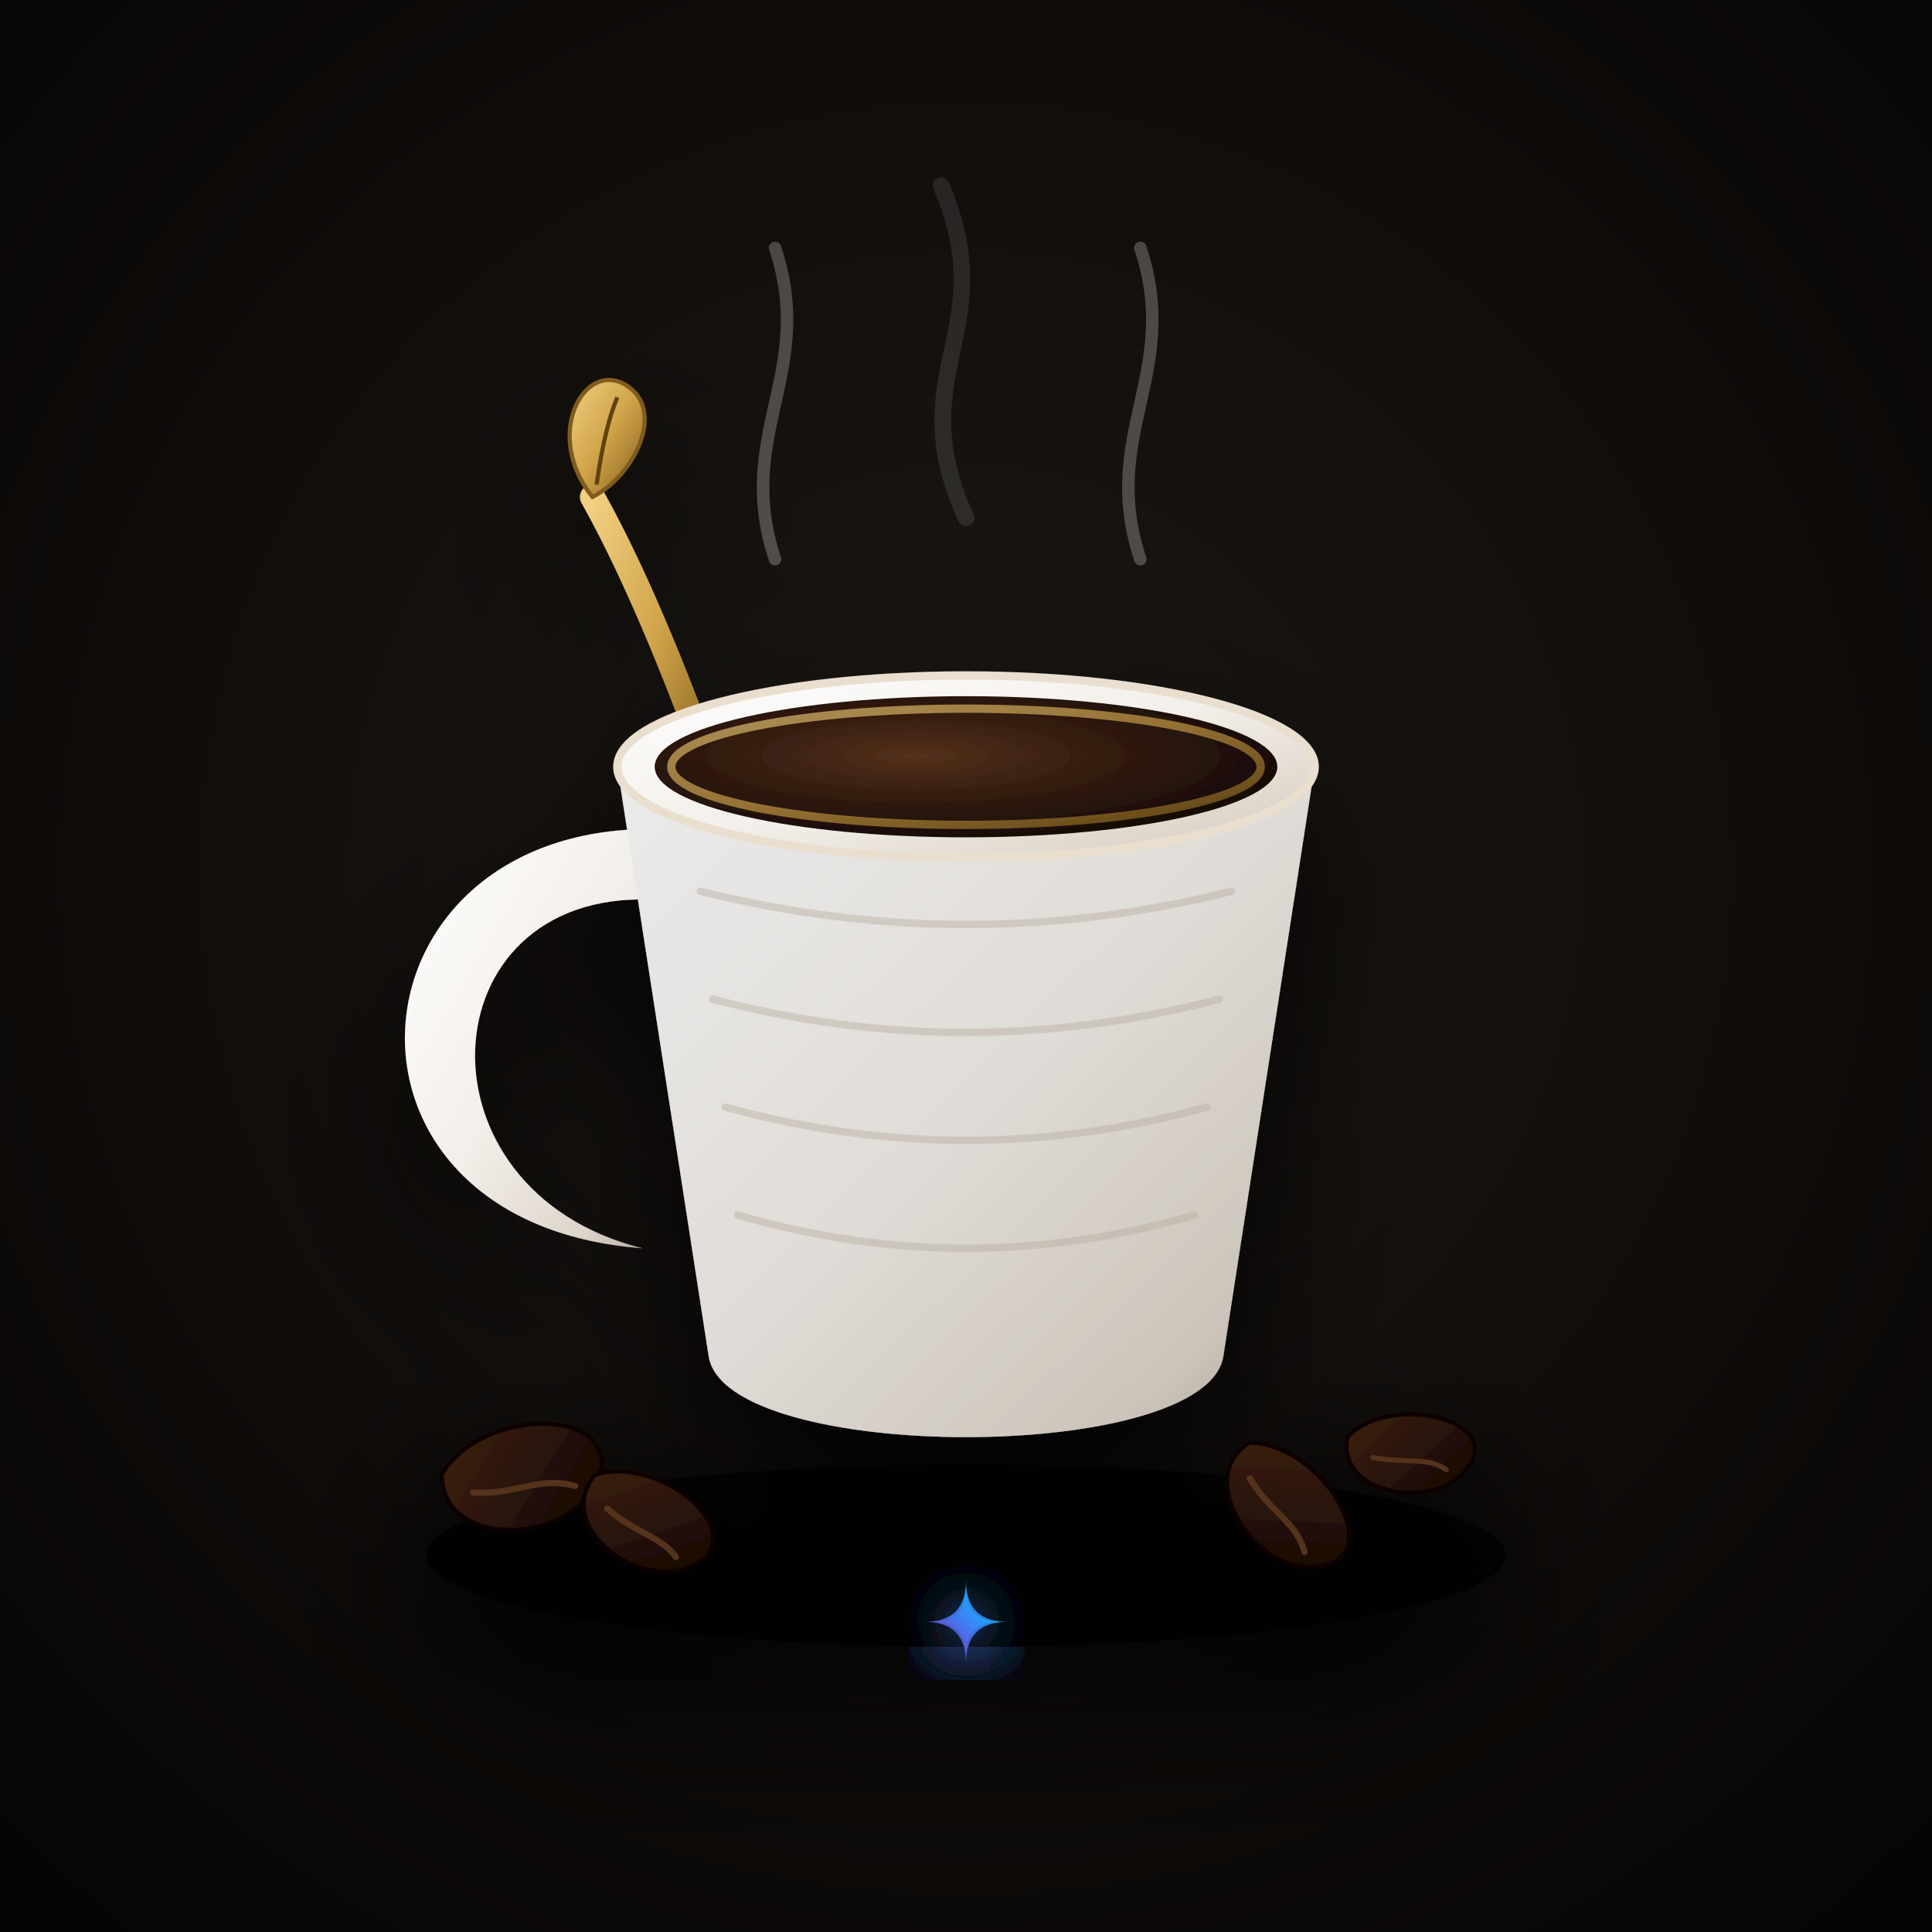
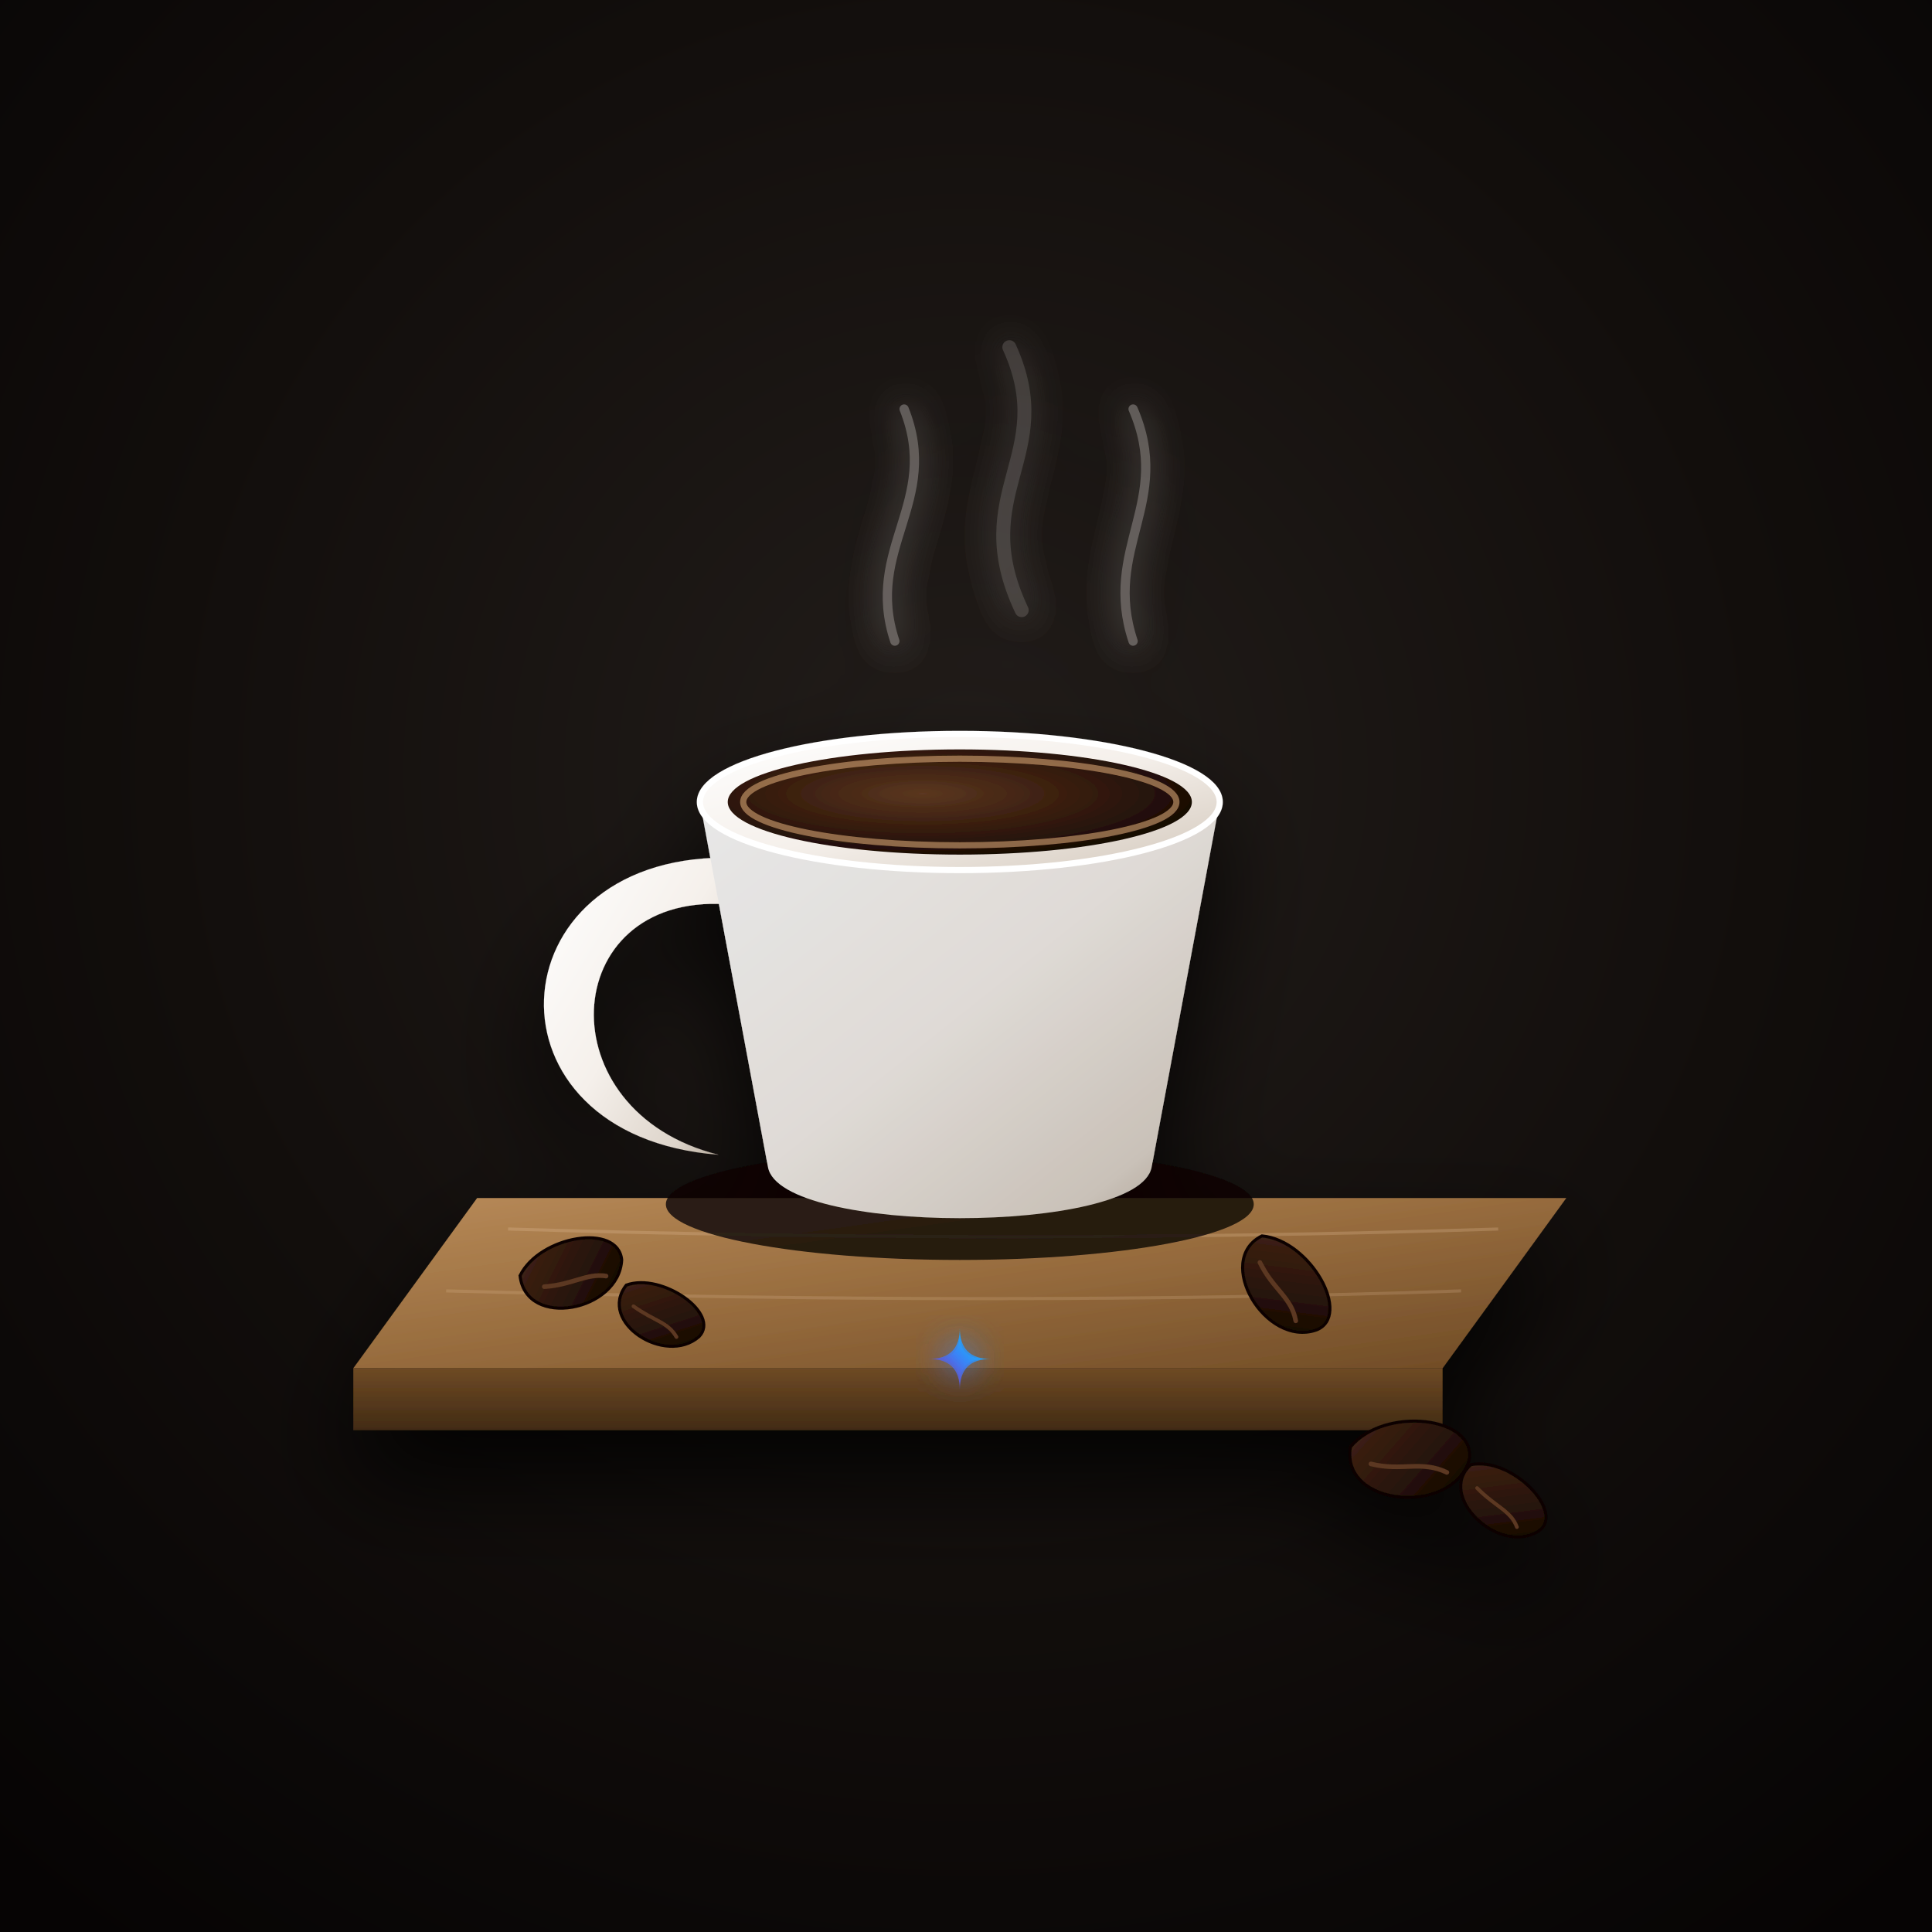
<svg xmlns="http://www.w3.org/2000/svg" viewBox="0 0 512 512">
  <defs>
-     <radialGradient id="warmBg" cx="50%" cy="45%" r="75%">
-       <stop offset="0%" stop-color="#1C1815" />
-       <stop offset="60%" stop-color="#0F0C0A" />
-       <stop offset="100%" stop-color="#050403" />
+     <radialGradient id="moodyBg" cx="50%" cy="40%" r="75%">
+       <stop offset="0%" stop-color="#221D1A" />
+       <stop offset="55%" stop-color="#120E0C" />
+       <stop offset="100%" stop-color="#060404" />
    </radialGradient>
-     <linearGradient id="naturalCeramic" x1="0%" y1="0%" x2="100%" y2="100%">
+     <linearGradient id="woodSurface" x1="0%" y1="0%" x2="100%" y2="100%">
+       <stop offset="0%" stop-color="#B88A58" />
+       <stop offset="50%" stop-color="#966B3D" />
+       <stop offset="100%" stop-color="#6E4A25" />
+     </linearGradient>
+     <linearGradient id="woodEdge" x1="0%" y1="0%" x2="0%" y2="100%">
+       <stop offset="0%" stop-color="#6E4A25" />
+       <stop offset="100%" stop-color="#422B14" />
+     </linearGradient>
+     <linearGradient id="ceramicBody" x1="0%" y1="0%" x2="100%" y2="100%">
      <stop offset="0%" stop-color="#FFFFFF" />
-       <stop offset="50%" stop-color="#F3EFEA" />
-       <stop offset="85%" stop-color="#DDD5CA" />
-       <stop offset="100%" stop-color="#B8AEA0" />
+       <stop offset="50%" stop-color="#F5F0EB" />
+       <stop offset="85%" stop-color="#DDD4CA" />
+       <stop offset="100%" stop-color="#B3A798" />
    </linearGradient>
-     <radialGradient id="espressoSurface" cx="42%" cy="42%" r="65%">
-       <stop offset="0%" stop-color="#54311C" />
-       <stop offset="50%" stop-color="#311A0E" />
-       <stop offset="85%" stop-color="#1C0E07" />
-       <stop offset="100%" stop-color="#0D0603" />
+     <radialGradient id="espressoLiquid" cx="42%" cy="42%" r="65%">
+       <stop offset="0%" stop-color="#5B3720" />
+       <stop offset="50%" stop-color="#381D0E" />
+       <stop offset="85%" stop-color="#1F0E06" />
+       <stop offset="100%" stop-color="#0C0502" />
    </radialGradient>
-     <linearGradient id="warmGold" x1="0%" y1="0%" x2="100%" y2="100%">
-       <stop offset="0%" stop-color="#F2D082" />
-       <stop offset="50%" stop-color="#CFA349" />
-       <stop offset="100%" stop-color="#805C1B" />
-     </linearGradient>
-     <linearGradient id="beanGradient" x1="0%" y1="0%" x2="100%" y2="100%">
-       <stop offset="0%" stop-color="#3D2012" />
-       <stop offset="60%" stop-color="#241108" />
-       <stop offset="100%" stop-color="#120703" />
+     <linearGradient id="beanGrad" x1="0%" y1="0%" x2="100%" y2="100%">
+       <stop offset="0%" stop-color="#402315" />
+       <stop offset="60%" stop-color="#261208" />
+       <stop offset="100%" stop-color="#100602" />
    </linearGradient>
    <linearGradient id="upscaleGlow" x1="0%" y1="100%" x2="100%" y2="0%">
      <stop offset="0%" stop-color="#8E24AA" />
      <stop offset="50%" stop-color="#3B82F6" />
      <stop offset="100%" stop-color="#00D2FF" />
    </linearGradient>
    <filter id="naturalShadow" x="-20%" y="-20%" width="140%" height="140%">
-       <feDropShadow dx="0" dy="18" stdDeviation="18" flood-color="#000000" flood-opacity="0.85" />
+       <feDropShadow dx="0" dy="16" stdDeviation="16" flood-color="#000000" flood-opacity="0.85" />
    </filter>
-     <filter id="softGlow" x="-20%" y="-20%" width="140%" height="140%">
-       <feGaussianBlur stdDeviation="6" result="blur" />
+     <filter id="softSteamGlow" x="-20%" y="-20%" width="140%" height="140%">
+       <feGaussianBlur stdDeviation="5" result="blur" />
      <feComposite in="SourceGraphic" in2="blur" operator="over" />
    </filter>
  </defs>
-   <rect width="512" height="512" fill="url(#warmBg)" />
-   <g transform="translate(256 256) scale(1.1) translate(-256 -238)">
+   <rect width="512" height="512" fill="url(#moodyBg)" />
+   <g transform="translate(256 256) scale(0.82) translate(-238 -245)">
    <g transform="translate(0, 10)" filter="url(#naturalShadow)">
-       <g stroke="#F3EFEA" stroke-linecap="round" fill="none" opacity="0.25">
-         <path d="M 210 130 C 200 100 220 85 210 55" stroke-width="3" />
-         <path d="M 256 120 C 240 85 265 75 250 40" stroke-width="4" opacity="0.4" />
-         <path d="M 298 130 C 288 100 308 85 298 55" stroke-width="3" />
+       <g stroke="#F5F0EB" stroke-linecap="round" fill="none" opacity="0.32" filter="url(#softSteamGlow)">
+         <path d="M 215 130 C 205 100 230 85 218 55" stroke-width="3" />
+         <path d="M 256 120 C 238 82 268 70 252 35" stroke-width="4.5" opacity="0.5" />
+         <path d="M 292 130 C 282 100 305 85 292 55" stroke-width="3" />
      </g>
-       <ellipse cx="256" cy="370" rx="130" ry="22" fill="#000000" opacity="0.8" />
-       <g filter="url(#naturalShadow)">
-         <g transform="translate(148, 352) rotate(-25)">
-           <path d="M -16 -9 C -24 9 10 21 20 5 C 26 -8 -2 -19 -16 -9 Z" fill="url(#beanGradient)" stroke="#0D0603" stroke-width="1" />
-           <path d="M -11 -2 C -2 3 5 1 12 7" fill="none" stroke="#54311C" stroke-width="1.5" stroke-linecap="round" />
+       <g>
+         <polygon points="80,310 432,310 392,365 40,365" fill="url(#woodSurface)" />
+         <polygon points="40,365 392,365 392,385 40,385" fill="url(#woodEdge)" />
+         <path d="M 90 320 Q 256 325 410 320" fill="none" stroke="#E6C59E" stroke-width="1" opacity="0.25" />
+         <path d="M 70 340 Q 256 345 398 340" fill="none" stroke="#E6C59E" stroke-width="1" opacity="0.2" />
+       </g>
+       <ellipse cx="236" cy="312" rx="95" ry="18" fill="#0A0604" opacity="0.8" />
+       <g>
+         <g transform="translate(110, 335) rotate(-30)">
+           <path d="M -14 -8 C -21 8 8 18 17 4 C 22 -7 -2 -16 -14 -8 Z" fill="url(#beanGrad)" stroke="#0C0502" stroke-width="1" />
+           <path d="M -9 -1 C -1 3 5 2 10 6" fill="none" stroke="#5B3720" stroke-width="1.5" stroke-linecap="round" />
        </g>
-         <g transform="translate(178, 362) rotate(15)">
-           <path d="M -14 -8 C -21 8 8 18 17 4 C 22 -7 -2 -16 -14 -8 Z" fill="url(#beanGradient)" stroke="#0D0603" stroke-width="1" />
-           <path d="M -9 -1 C -1 3 5 2 10 6" fill="none" stroke="#54311C" stroke-width="1.5" stroke-linecap="round" />
+         <g transform="translate(138, 348) rotate(15)">
+           <path d="M -12 -7 C -18 7 7 15 15 3 C 20 -6 -2 -14 -12 -7 Z" fill="url(#beanGrad)" stroke="#0C0502" stroke-width="1" />
+           <path d="M -8 -1 C 0 2 4 1 8 5" fill="none" stroke="#5B3720" stroke-width="1.2" stroke-linecap="round" />
        </g>
-         <g transform="translate(332, 358) rotate(35)">
-           <path d="M -15 -8 C -22 8 9 19 18 4 C 24 -7 -2 -17 -15 -8 Z" fill="url(#beanGradient)" stroke="#0D0603" stroke-width="1" />
-           <path d="M -10 -1 C -1 3 5 1 11 6" fill="none" stroke="#54311C" stroke-width="1.5" stroke-linecap="round" />
+         <g transform="translate(340, 338) rotate(40)">
+           <path d="M -15 -8 C -22 8 9 19 18 4 C 24 -7 -2 -17 -15 -8 Z" fill="url(#beanGrad)" stroke="#0C0502" stroke-width="1" />
+           <path d="M -10 -1 C -1 3 5 1 11 6" fill="none" stroke="#5B3720" stroke-width="1.5" stroke-linecap="round" />
        </g>
-         <g transform="translate(362, 346) rotate(-10)">
-           <path d="M -13 -7 C -19 7 8 16 16 3 C 21 -6 -2 -15 -13 -7 Z" fill="url(#beanGradient)" stroke="#0D0603" stroke-width="1" />
-           <path d="M -8 -1 C 0 2 5 1 9 5" fill="none" stroke="#54311C" stroke-width="1.2" stroke-linecap="round" />
+         <g transform="translate(380, 395) rotate(-15)">
+           <path d="M -16 -9 C -24 9 10 21 20 5 C 26 -8 -2 -19 -16 -9 Z" fill="url(#beanGrad)" stroke="#0C0502" stroke-width="1" />
+           <path d="M -11 -2 C -2 3 5 1 12 7" fill="none" stroke="#5B3720" stroke-width="1.5" stroke-linecap="round" />
+         </g>
+         <g transform="translate(410, 408) rotate(25)">
+           <path d="M -13 -7 C -19 7 8 16 16 3 C 21 -6 -2 -15 -13 -7 Z" fill="url(#beanGrad)" stroke="#0C0502" stroke-width="1" />
+           <path d="M -8 -1 C 0 2 5 1 9 5" fill="none" stroke="#5B3720" stroke-width="1.2" stroke-linecap="round" />
        </g>
      </g>
-       <g transform="translate(-14, 0)">
-         <path d="M 180 115 Q 194 140 210 185" fill="none" stroke="url(#warmGold)" stroke-width="6" stroke-linecap="round" />
-         <path d="M 180 115 C 168 100 178 82 188 88 C 198 94 190 110 180 115 Z" fill="url(#warmGold)" stroke="#805C1B" stroke-width="1" />
-         <path d="M 181 112 Q 183 98 186 91" fill="none" stroke="#5E420E" stroke-width="1" />
-       </g>
-       <path d="M 180 195 C 105 195 98 290 178 296 C 122 282 126 210 180 212 Z" fill="url(#naturalCeramic)" />
-       <path d="M 172 180 L 194 322 C 198 348, 314 348, 318 322 L 340 180 Z" fill="url(#naturalCeramic)" />
-       <path d="M 194 322 C 198 348, 314 348, 318 322 L 340 180 C 310 200 202 200 172 180 Z" fill="#000000" opacity="0.08" />
-       <g stroke="#B8AEA0" stroke-width="1.8" opacity="0.45" stroke-linecap="round">
-         <path d="M 192 210 Q 256 226 320 210" fill="none" />
-         <path d="M 195 236 Q 256 252 317 236" fill="none" />
-         <path d="M 198 262 Q 256 278 314 262" fill="none" />
-         <path d="M 201 288 Q 256 304 311 288" fill="none" />
-       </g>
-       <ellipse cx="256" cy="180" rx="84" ry="22" fill="url(#naturalCeramic)" stroke="#EADFCF" stroke-width="2" />
-       <ellipse cx="256" cy="180" rx="75" ry="17" fill="url(#espressoSurface)" />
-       <ellipse cx="256" cy="180" rx="71" ry="14" fill="none" stroke="url(#warmGold)" stroke-width="2" opacity="0.65" />
-       <g transform="translate(256, 386)">
-         <path d="M 0 -10 Q 0 0 10 0 Q 0 0 0 10 Q 0 0 -10 0 Q 0 0 0 -10 Z" fill="url(#upscaleGlow)" filter="url(#softGlow)" opacity="0.9" />
+       <path d="M 160 200 C 85 200 80 290 158 296 C 102 282 106 212 160 215 Z" fill="url(#ceramicBody)" />
+       <path d="M 152 182 L 174 300 C 178 322, 294 322, 298 300 L 320 182 Z" fill="url(#ceramicBody)" />
+       <path d="M 174 300 C 178 322, 294 322, 298 300 L 320 182 C 290 200 182 200 152 182 Z" fill="#000000" opacity="0.09" />
+       <ellipse cx="236" cy="182" rx="84" ry="22" fill="url(#ceramicBody)" stroke="#FFFFFF" stroke-width="2" />
+       <ellipse cx="236" cy="182" rx="75" ry="17" fill="url(#espressoLiquid)" />
+       <ellipse cx="236" cy="182" rx="70" ry="14" fill="none" stroke="#D4A373" stroke-width="2" opacity="0.6" />
+       <g transform="translate(236, 362)">
+         <path d="M 0 -10 Q 0 0 10 0 Q 0 0 0 10 Q 0 0 -10 0 Q 0 0 0 -10 Z" fill="url(#upscaleGlow)" opacity="0.9" filter="url(#softSteamGlow)" />
        <path d="M 0 -8 Q 0 0 8 0 Q 0 0 0 8 Q 0 0 -8 0 Q 0 0 0 -8 Z" fill="url(#upscaleGlow)" />
      </g>
    </g>
  </g>
</svg>
